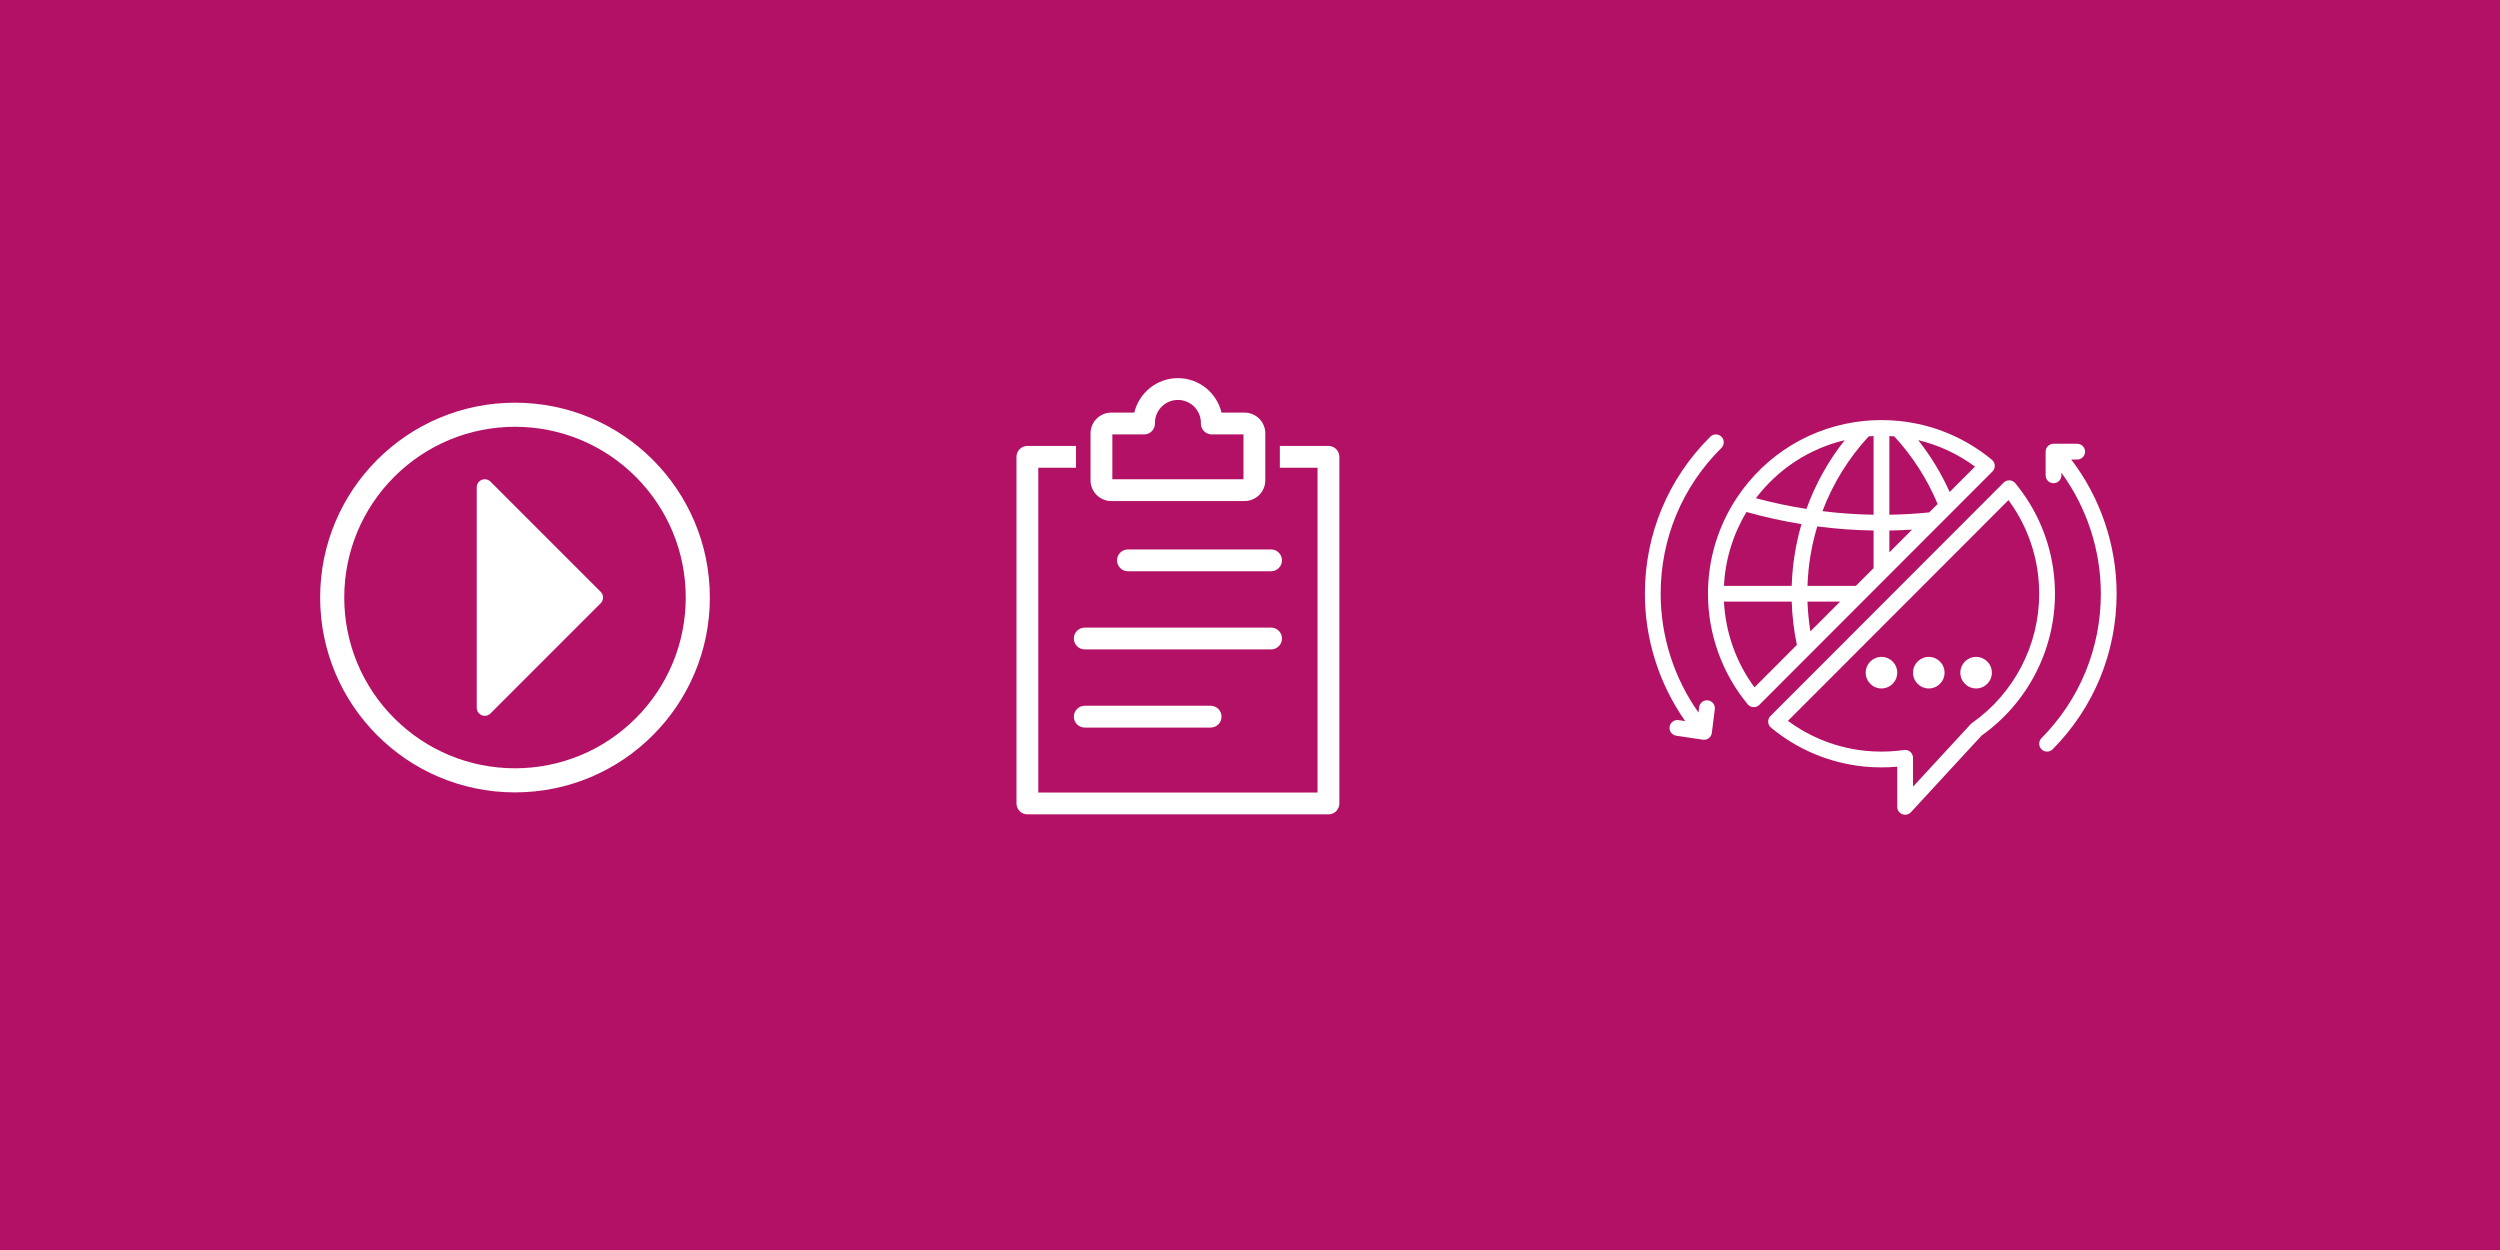
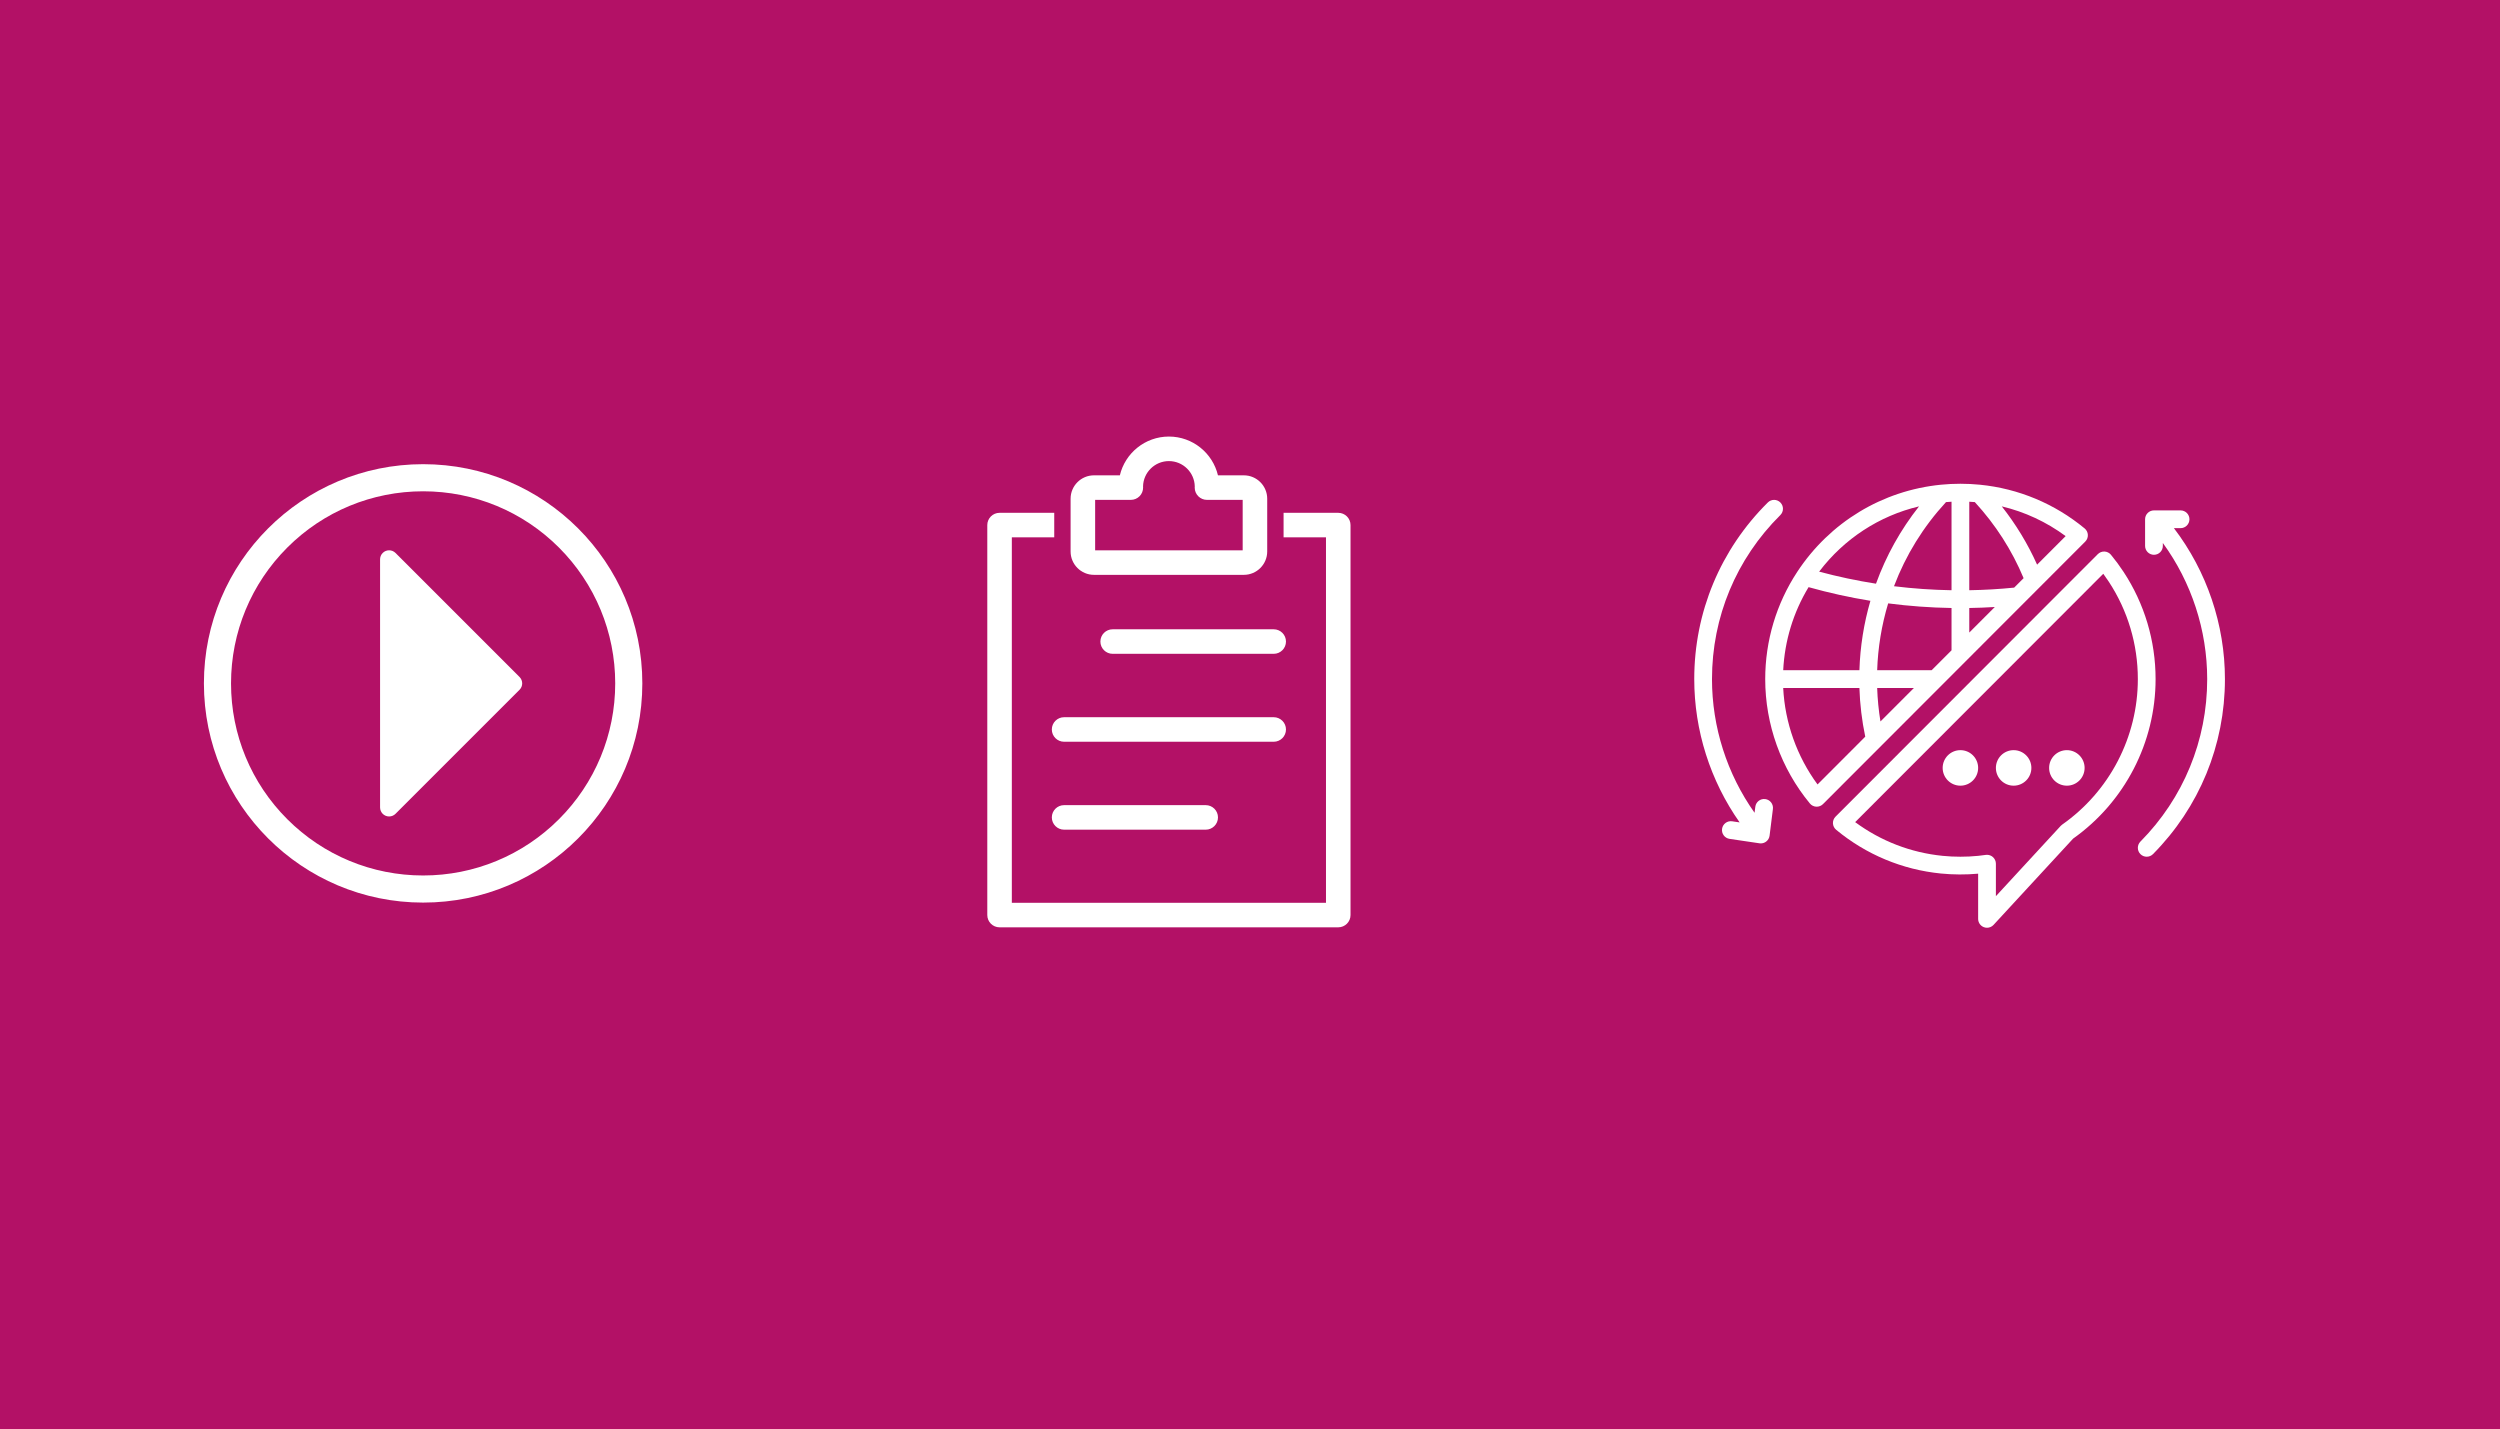
- <svg xmlns="http://www.w3.org/2000/svg" width="500" zoomAndPan="magnify" viewBox="0 0 1440 810" height="250" preserveAspectRatio="xMidYMid meet" version="1.0">
+ <svg xmlns="http://www.w3.org/2000/svg" width="700" zoomAndPan="magnify" viewBox="0 0 1440 810" height="400" preserveAspectRatio="xMidYMid meet" version="1.0">
  <defs>
    <clipPath id="950f82a302">
      <path d="M 101.508 244.992 L 387 244.992 L 387 531 L 101.508 531 Z M 101.508 244.992 " clip-rule="nonzero" />
    </clipPath>
    <clipPath id="97ab9704ac">
      <path d="M 568.68 245 L 777.93 245 L 777.93 527.742 L 568.68 527.742 Z M 568.68 245 " clip-rule="nonzero" />
    </clipPath>
    <clipPath id="f15956228a">
      <path d="M 1016 272.211 L 1203 272.211 L 1203 459 L 1016 459 Z M 1016 272.211 " clip-rule="nonzero" />
    </clipPath>
    <clipPath id="f42b8169f3">
      <path d="M 1055 311 L 1242 311 L 1242 527.961 L 1055 527.961 Z M 1055 311 " clip-rule="nonzero" />
    </clipPath>
    <clipPath id="29d4b4134b">
      <path d="M 975.711 281 L 1027 281 L 1027 480 L 975.711 480 Z M 975.711 281 " clip-rule="nonzero" />
    </clipPath>
    <clipPath id="607d3e3dcf">
      <path d="M 1231 287 L 1281.711 287 L 1281.711 488 L 1231 488 Z M 1231 287 " clip-rule="nonzero" />
    </clipPath>
  </defs>
  <rect x="-144" width="1728" fill="#ffffff" y="-81" height="972" fill-opacity="1" />
  <rect x="-144" width="1728" fill="#ffffff" y="-81" height="972" fill-opacity="1" />
  <rect x="-144" width="1728" fill="#b31166" y="-81" height="972" fill-opacity="1" />
  <g clip-path="url(#950f82a302)">
    <path fill="#b31166" d="M 141.195 244.262 L 346.258 244.262 C 347.582 244.262 348.902 244.324 350.223 244.453 C 351.539 244.586 352.848 244.777 354.145 245.035 C 355.441 245.297 356.727 245.617 357.992 246 C 359.258 246.387 360.504 246.832 361.727 247.336 C 362.949 247.844 364.145 248.41 365.312 249.031 C 366.48 249.656 367.613 250.336 368.715 251.07 C 369.816 251.809 370.875 252.594 371.898 253.434 C 372.922 254.273 373.902 255.164 374.84 256.098 C 375.773 257.035 376.664 258.016 377.504 259.039 C 378.344 260.059 379.129 261.121 379.867 262.223 C 380.602 263.324 381.281 264.457 381.906 265.625 C 382.527 266.793 383.094 267.988 383.602 269.211 C 384.105 270.434 384.551 271.68 384.938 272.945 C 385.32 274.211 385.641 275.496 385.898 276.793 C 386.16 278.09 386.352 279.398 386.48 280.715 C 386.613 282.035 386.676 283.355 386.676 284.68 L 386.676 489.742 C 386.676 491.066 386.613 492.387 386.48 493.707 C 386.352 495.023 386.16 496.332 385.898 497.629 C 385.641 498.926 385.32 500.211 384.938 501.477 C 384.551 502.742 384.105 503.988 383.602 505.211 C 383.094 506.434 382.527 507.629 381.906 508.797 C 381.281 509.965 380.602 511.098 379.867 512.199 C 379.129 513.301 378.344 514.359 377.504 515.383 C 376.664 516.406 375.773 517.387 374.84 518.324 C 373.902 519.258 372.922 520.148 371.898 520.988 C 370.875 521.828 369.816 522.613 368.715 523.348 C 367.613 524.086 366.48 524.766 365.312 525.391 C 364.145 526.012 362.949 526.578 361.727 527.086 C 360.504 527.59 359.258 528.035 357.992 528.422 C 356.727 528.805 355.441 529.125 354.145 529.383 C 352.848 529.645 351.539 529.836 350.223 529.965 C 348.902 530.098 347.582 530.16 346.258 530.16 L 141.195 530.16 C 139.871 530.16 138.551 530.098 137.23 529.965 C 135.914 529.836 134.605 529.645 133.309 529.383 C 132.012 529.125 130.727 528.805 129.461 528.422 C 128.195 528.035 126.949 527.59 125.727 527.086 C 124.504 526.578 123.309 526.012 122.141 525.391 C 120.973 524.766 119.84 524.086 118.738 523.348 C 117.637 522.613 116.574 521.828 115.555 520.988 C 114.531 520.148 113.551 519.258 112.613 518.324 C 111.68 517.387 110.789 516.406 109.949 515.383 C 109.109 514.359 108.324 513.301 107.586 512.199 C 106.852 511.098 106.172 509.965 105.547 508.797 C 104.926 507.629 104.359 506.434 103.852 505.211 C 103.348 503.988 102.902 502.742 102.516 501.477 C 102.133 500.211 101.812 498.926 101.551 497.629 C 101.293 496.332 101.102 495.023 100.969 493.707 C 100.84 492.387 100.777 491.066 100.777 489.742 L 100.777 284.68 C 100.777 283.355 100.84 282.035 100.969 280.715 C 101.102 279.398 101.293 278.09 101.551 276.793 C 101.812 275.496 102.133 274.211 102.516 272.945 C 102.902 271.68 103.348 270.434 103.852 269.211 C 104.359 267.988 104.926 266.793 105.547 265.625 C 106.172 264.457 106.852 263.324 107.586 262.223 C 108.324 261.121 109.109 260.059 109.949 259.039 C 110.789 258.016 111.68 257.035 112.613 256.098 C 113.551 255.164 114.531 254.273 115.555 253.434 C 116.574 252.594 117.637 251.809 118.738 251.07 C 119.84 250.336 120.973 249.656 122.141 249.031 C 123.309 248.41 124.504 247.844 125.727 247.336 C 126.949 246.832 128.195 246.387 129.461 246 C 130.727 245.617 132.012 245.297 133.309 245.035 C 134.605 244.777 135.914 244.586 137.23 244.453 C 138.551 244.324 139.871 244.262 141.195 244.262 Z M 141.195 244.262 " fill-opacity="1" fill-rule="evenodd" />
  </g>
  <path fill="#ffffff" d="M 227.809 312.07 L 299.23 383.492 L 299.262 383.52 C 301.293 385.555 301.293 388.852 299.262 390.883 L 299.258 390.883 L 227.84 462.301 C 226.895 463.266 225.582 463.859 224.125 463.859 C 221.25 463.859 218.922 461.527 218.922 458.652 L 218.922 315.75 C 218.922 314.418 219.43 313.086 220.445 312.07 C 222.477 310.035 225.777 310.035 227.809 312.07 Z M 227.809 312.07 " fill-opacity="1" fill-rule="nonzero" />
  <path fill="#ffffff" d="M 369.984 387.203 C 369.984 352.336 355.852 320.77 333 297.922 C 310.152 275.07 278.586 260.938 243.719 260.938 C 208.852 260.938 177.285 275.07 154.438 297.922 C 131.586 320.77 117.453 352.336 117.453 387.203 C 117.453 422.07 131.586 453.633 154.438 476.484 C 177.285 499.332 208.852 513.465 243.719 513.465 C 278.586 513.465 310.152 499.332 333 476.484 C 355.852 453.637 369.984 422.07 369.984 387.203 Z M 354.363 387.203 C 354.363 357.742 342.781 329.793 321.957 308.965 C 301.129 288.137 273.176 276.559 243.719 276.559 C 214.258 276.559 186.309 288.137 165.48 308.965 C 144.652 329.793 133.074 357.742 133.074 387.203 C 133.074 416.66 144.652 444.613 165.48 465.438 C 186.309 486.266 214.258 497.848 243.719 497.848 C 273.176 497.848 301.129 486.266 321.957 465.438 C 342.781 444.613 354.363 416.66 354.363 387.203 Z M 354.363 387.203 " fill-opacity="1" fill-rule="evenodd" />
  <g clip-path="url(#97ab9704ac)">
    <path fill="#ffffff" d="M 630.125 324.684 L 716.453 324.684 C 723.875 324.684 729.914 318.645 729.914 311.223 L 729.914 280.828 C 729.914 273.402 723.875 267.363 716.453 267.363 L 701.543 267.363 C 698.512 254.57 686.996 245.027 673.289 245.027 C 659.582 245.027 648.066 254.57 645.035 267.363 L 630.125 267.363 C 622.703 267.363 616.664 273.402 616.664 280.828 L 616.664 311.223 C 616.664 318.645 622.703 324.684 630.125 324.684 Z M 630.801 281.5 L 651.359 281.5 C 653.254 281.5 655.074 280.738 656.402 279.383 C 657.734 278.031 658.461 276.199 658.426 274.305 C 658.422 274.156 658.41 273.957 658.395 273.762 C 658.555 265.684 665.176 259.16 673.289 259.16 C 681.402 259.16 688.023 265.68 688.184 273.754 C 688.164 273.996 688.152 274.242 688.152 274.43 C 688.152 278.336 691.316 281.5 695.219 281.5 L 715.781 281.5 L 715.781 310.551 L 630.801 310.551 Z M 640.898 356.039 L 733.656 356.039 C 737.559 356.039 740.723 359.203 740.723 363.105 C 740.723 367.008 737.559 370.172 733.656 370.172 L 640.898 370.172 C 636.992 370.172 633.828 367.008 633.828 363.105 C 633.828 359.203 636.992 356.039 640.898 356.039 Z M 605.855 413.754 C 605.855 409.848 609.02 406.684 612.922 406.684 L 733.656 406.684 C 737.559 406.684 740.723 409.848 740.723 413.754 C 740.723 417.656 737.559 420.82 733.656 420.82 L 612.922 420.82 C 609.02 420.82 605.855 417.656 605.855 413.754 Z M 694.492 457.332 C 698.395 457.332 701.559 460.496 701.559 464.398 C 701.559 468.301 698.395 471.465 694.492 471.465 L 612.922 471.465 C 609.02 471.465 605.855 468.301 605.855 464.398 C 605.855 460.496 609.02 457.332 612.922 457.332 Z M 777.902 296.023 L 777.902 520.641 C 777.902 524.543 774.734 527.707 770.832 527.707 L 575.746 527.707 C 571.84 527.707 568.68 524.543 568.68 520.641 L 568.68 296.023 C 568.68 292.121 571.84 288.957 575.746 288.957 L 607.242 288.957 L 607.242 303.09 L 582.812 303.09 L 582.812 513.574 L 763.766 513.574 L 763.766 303.09 L 739.34 303.09 L 739.34 288.957 L 770.832 288.957 C 774.734 288.957 777.902 292.121 777.902 296.023 Z M 777.902 296.023 " fill-opacity="1" fill-rule="nonzero" />
  </g>
  <g clip-path="url(#f15956228a)">
    <path fill="#ffffff" d="M 1173.371 318.82 C 1167.988 306.809 1161.172 295.578 1153.012 285.234 C 1166.277 288.395 1178.754 294.199 1189.809 302.367 Z M 1046.898 445.414 C 1035.027 429.289 1028.129 409.902 1027.121 389.855 L 1071.023 389.855 C 1071.324 399.289 1072.453 408.688 1074.383 417.898 Z M 1105.363 285.238 C 1094.738 298.691 1086.426 313.609 1080.57 329.781 C 1069.555 328.059 1058.586 325.727 1047.828 322.836 C 1062.215 303.875 1082.473 290.68 1105.363 285.238 Z M 1160.156 332.043 C 1151.605 332.898 1142.938 333.402 1134.301 333.543 L 1134.301 282.566 C 1135.371 282.621 1136.434 282.695 1137.496 282.781 C 1149.418 295.746 1158.863 310.461 1165.598 326.598 Z M 1134.301 343.777 C 1139.203 343.699 1144.109 343.508 1149.008 343.203 L 1134.301 357.926 Z M 1102.398 389.855 L 1083.141 409.133 C 1082.102 402.766 1081.469 396.316 1081.25 389.855 Z M 1120.891 282.781 C 1121.949 282.695 1123.012 282.621 1124.082 282.566 L 1124.082 333.547 C 1113.016 333.363 1101.918 332.59 1090.945 331.238 C 1097.734 313.293 1107.785 297.027 1120.891 282.781 Z M 1027.129 379.625 C 1027.969 362.645 1032.957 346.258 1041.738 331.77 C 1053.418 335.051 1065.355 337.691 1077.359 339.637 C 1073.57 352.641 1071.449 366.047 1071.023 379.625 Z M 1112.621 379.625 L 1081.25 379.625 C 1081.688 366.535 1083.812 353.625 1087.582 341.121 C 1099.652 342.688 1111.891 343.582 1124.082 343.777 L 1124.082 368.156 Z M 1202.605 301.656 C 1202.539 300.219 1201.867 298.875 1200.758 297.953 C 1183.504 283.684 1162.637 274.973 1140.418 272.766 C 1136.742 272.402 1133.008 272.219 1129.273 272.215 C 1129.246 272.215 1129.219 272.211 1129.191 272.211 C 1129.164 272.211 1129.137 272.215 1129.109 272.215 C 1125.375 272.219 1121.641 272.402 1117.969 272.766 C 1084.148 276.125 1053.996 294.41 1035.23 322.934 C 1035.219 322.953 1035.207 322.973 1035.195 322.992 C 1023.141 341.332 1016.766 362.684 1016.766 384.742 C 1016.766 410.848 1025.902 436.289 1042.488 456.375 C 1043.402 457.484 1044.746 458.156 1046.184 458.227 C 1046.266 458.23 1046.344 458.23 1046.426 458.23 C 1047.777 458.23 1049.078 457.695 1050.039 456.734 L 1201.117 305.516 C 1202.133 304.496 1202.676 303.094 1202.605 301.656 " fill-opacity="1" fill-rule="nonzero" />
  </g>
  <g clip-path="url(#f42b8169f3)">
    <path fill="#ffffff" d="M 1187.785 468.566 C 1187.488 468.773 1187.215 469.016 1186.965 469.285 L 1149.633 509.766 L 1149.633 491.062 C 1149.633 489.578 1148.988 488.172 1147.871 487.199 C 1146.934 486.387 1145.746 485.949 1144.523 485.949 C 1144.281 485.949 1144.039 485.965 1143.797 485.996 C 1142.25 486.219 1140.812 486.395 1139.406 486.539 C 1132.672 487.211 1125.711 487.211 1118.977 486.539 C 1100.652 484.715 1083.344 478.031 1068.574 467.117 L 1211.488 324.07 C 1212.59 325.566 1213.645 327.082 1214.652 328.617 C 1225.605 345.281 1231.395 364.688 1231.395 384.742 C 1231.395 418.066 1215.094 449.402 1187.785 468.566 Z M 1223.191 322.996 C 1220.965 319.602 1218.512 316.277 1215.898 313.109 C 1214.98 311.996 1213.637 311.324 1212.199 311.258 C 1210.762 311.188 1209.363 311.734 1208.344 312.75 L 1057.266 463.969 C 1056.25 464.988 1055.707 466.391 1055.777 467.828 C 1055.844 469.266 1056.516 470.609 1057.625 471.531 C 1074.879 485.801 1095.746 494.508 1117.965 496.719 C 1125.031 497.418 1132.324 497.453 1139.41 496.812 L 1139.41 522.848 C 1139.41 524.953 1140.703 526.844 1142.66 527.609 C 1143.266 527.848 1143.895 527.961 1144.52 527.961 C 1145.918 527.961 1147.293 527.387 1148.277 526.316 L 1194.109 476.621 C 1223.867 455.516 1241.617 421.215 1241.617 384.742 C 1241.617 362.684 1235.242 341.332 1223.191 322.996 " fill-opacity="1" fill-rule="nonzero" />
  </g>
  <path fill="#ffffff" d="M 1129.191 425.66 C 1123.547 425.66 1118.973 430.242 1118.973 435.891 C 1118.973 441.543 1123.547 446.121 1129.191 446.121 C 1134.836 446.121 1139.41 441.543 1139.41 435.891 C 1139.41 430.242 1134.836 425.66 1129.191 425.66 " fill-opacity="1" fill-rule="nonzero" />
  <path fill="#ffffff" d="M 1159.852 425.66 C 1154.207 425.66 1149.633 430.242 1149.633 435.891 C 1149.633 441.543 1154.207 446.121 1159.852 446.121 C 1165.496 446.121 1170.074 441.543 1170.074 435.891 C 1170.074 430.242 1165.496 425.66 1159.852 425.66 " fill-opacity="1" fill-rule="nonzero" />
  <path fill="#ffffff" d="M 1190.516 425.66 C 1184.871 425.66 1180.293 430.242 1180.293 435.891 C 1180.293 441.543 1184.871 446.121 1190.516 446.121 C 1196.16 446.121 1200.734 441.543 1200.734 435.891 C 1200.734 430.242 1196.16 425.66 1190.516 425.66 " fill-opacity="1" fill-rule="nonzero" />
  <g clip-path="url(#29d4b4134b)">
    <path fill="#ffffff" d="M 1016.762 453.836 C 1013.961 453.484 1011.406 455.469 1011.059 458.273 L 1010.625 461.73 C 994.762 439.352 986.105 412.328 986.105 384.742 C 986.105 348.98 1000.086 315.422 1025.473 290.254 C 1027.48 288.262 1027.492 285.027 1025.508 283.02 C 1023.52 281.012 1020.285 281 1018.281 282.984 C 990.941 310.09 975.887 346.23 975.887 384.742 C 975.887 414.297 985.113 443.25 1002.031 467.277 L 997.715 466.637 C 994.918 466.223 992.324 468.152 991.91 470.949 C 991.496 473.742 993.422 476.344 996.215 476.758 L 1013.465 479.312 C 1013.711 479.352 1013.961 479.371 1014.211 479.371 C 1015.32 479.371 1016.41 479.008 1017.305 478.328 C 1018.398 477.492 1019.113 476.254 1019.281 474.887 L 1021.199 459.543 C 1021.547 456.742 1019.562 454.184 1016.762 453.836 " fill-opacity="1" fill-rule="nonzero" />
  </g>
  <g clip-path="url(#607d3e3dcf)">
    <path fill="#ffffff" d="M 1256.012 297.785 C 1258.832 297.785 1261.121 295.496 1261.121 292.672 C 1261.121 289.848 1258.832 287.559 1256.012 287.559 L 1240.68 287.559 C 1237.855 287.559 1235.57 289.848 1235.57 292.672 L 1235.57 308.016 C 1235.57 310.84 1237.855 313.133 1240.68 313.133 C 1243.504 313.133 1245.793 310.84 1245.793 308.016 L 1245.793 306.328 C 1262.309 328.98 1271.344 356.57 1271.344 384.742 C 1271.344 420.023 1257.68 453.262 1232.875 478.328 C 1230.891 480.332 1230.906 483.574 1232.91 485.562 C 1233.906 486.551 1235.207 487.043 1236.508 487.043 C 1237.82 487.043 1239.141 486.539 1240.137 485.527 C 1266.852 458.531 1281.562 422.738 1281.562 384.742 C 1281.562 353.355 1271.148 322.637 1252.168 297.785 L 1256.012 297.785 " fill-opacity="1" fill-rule="nonzero" />
  </g>
</svg>
